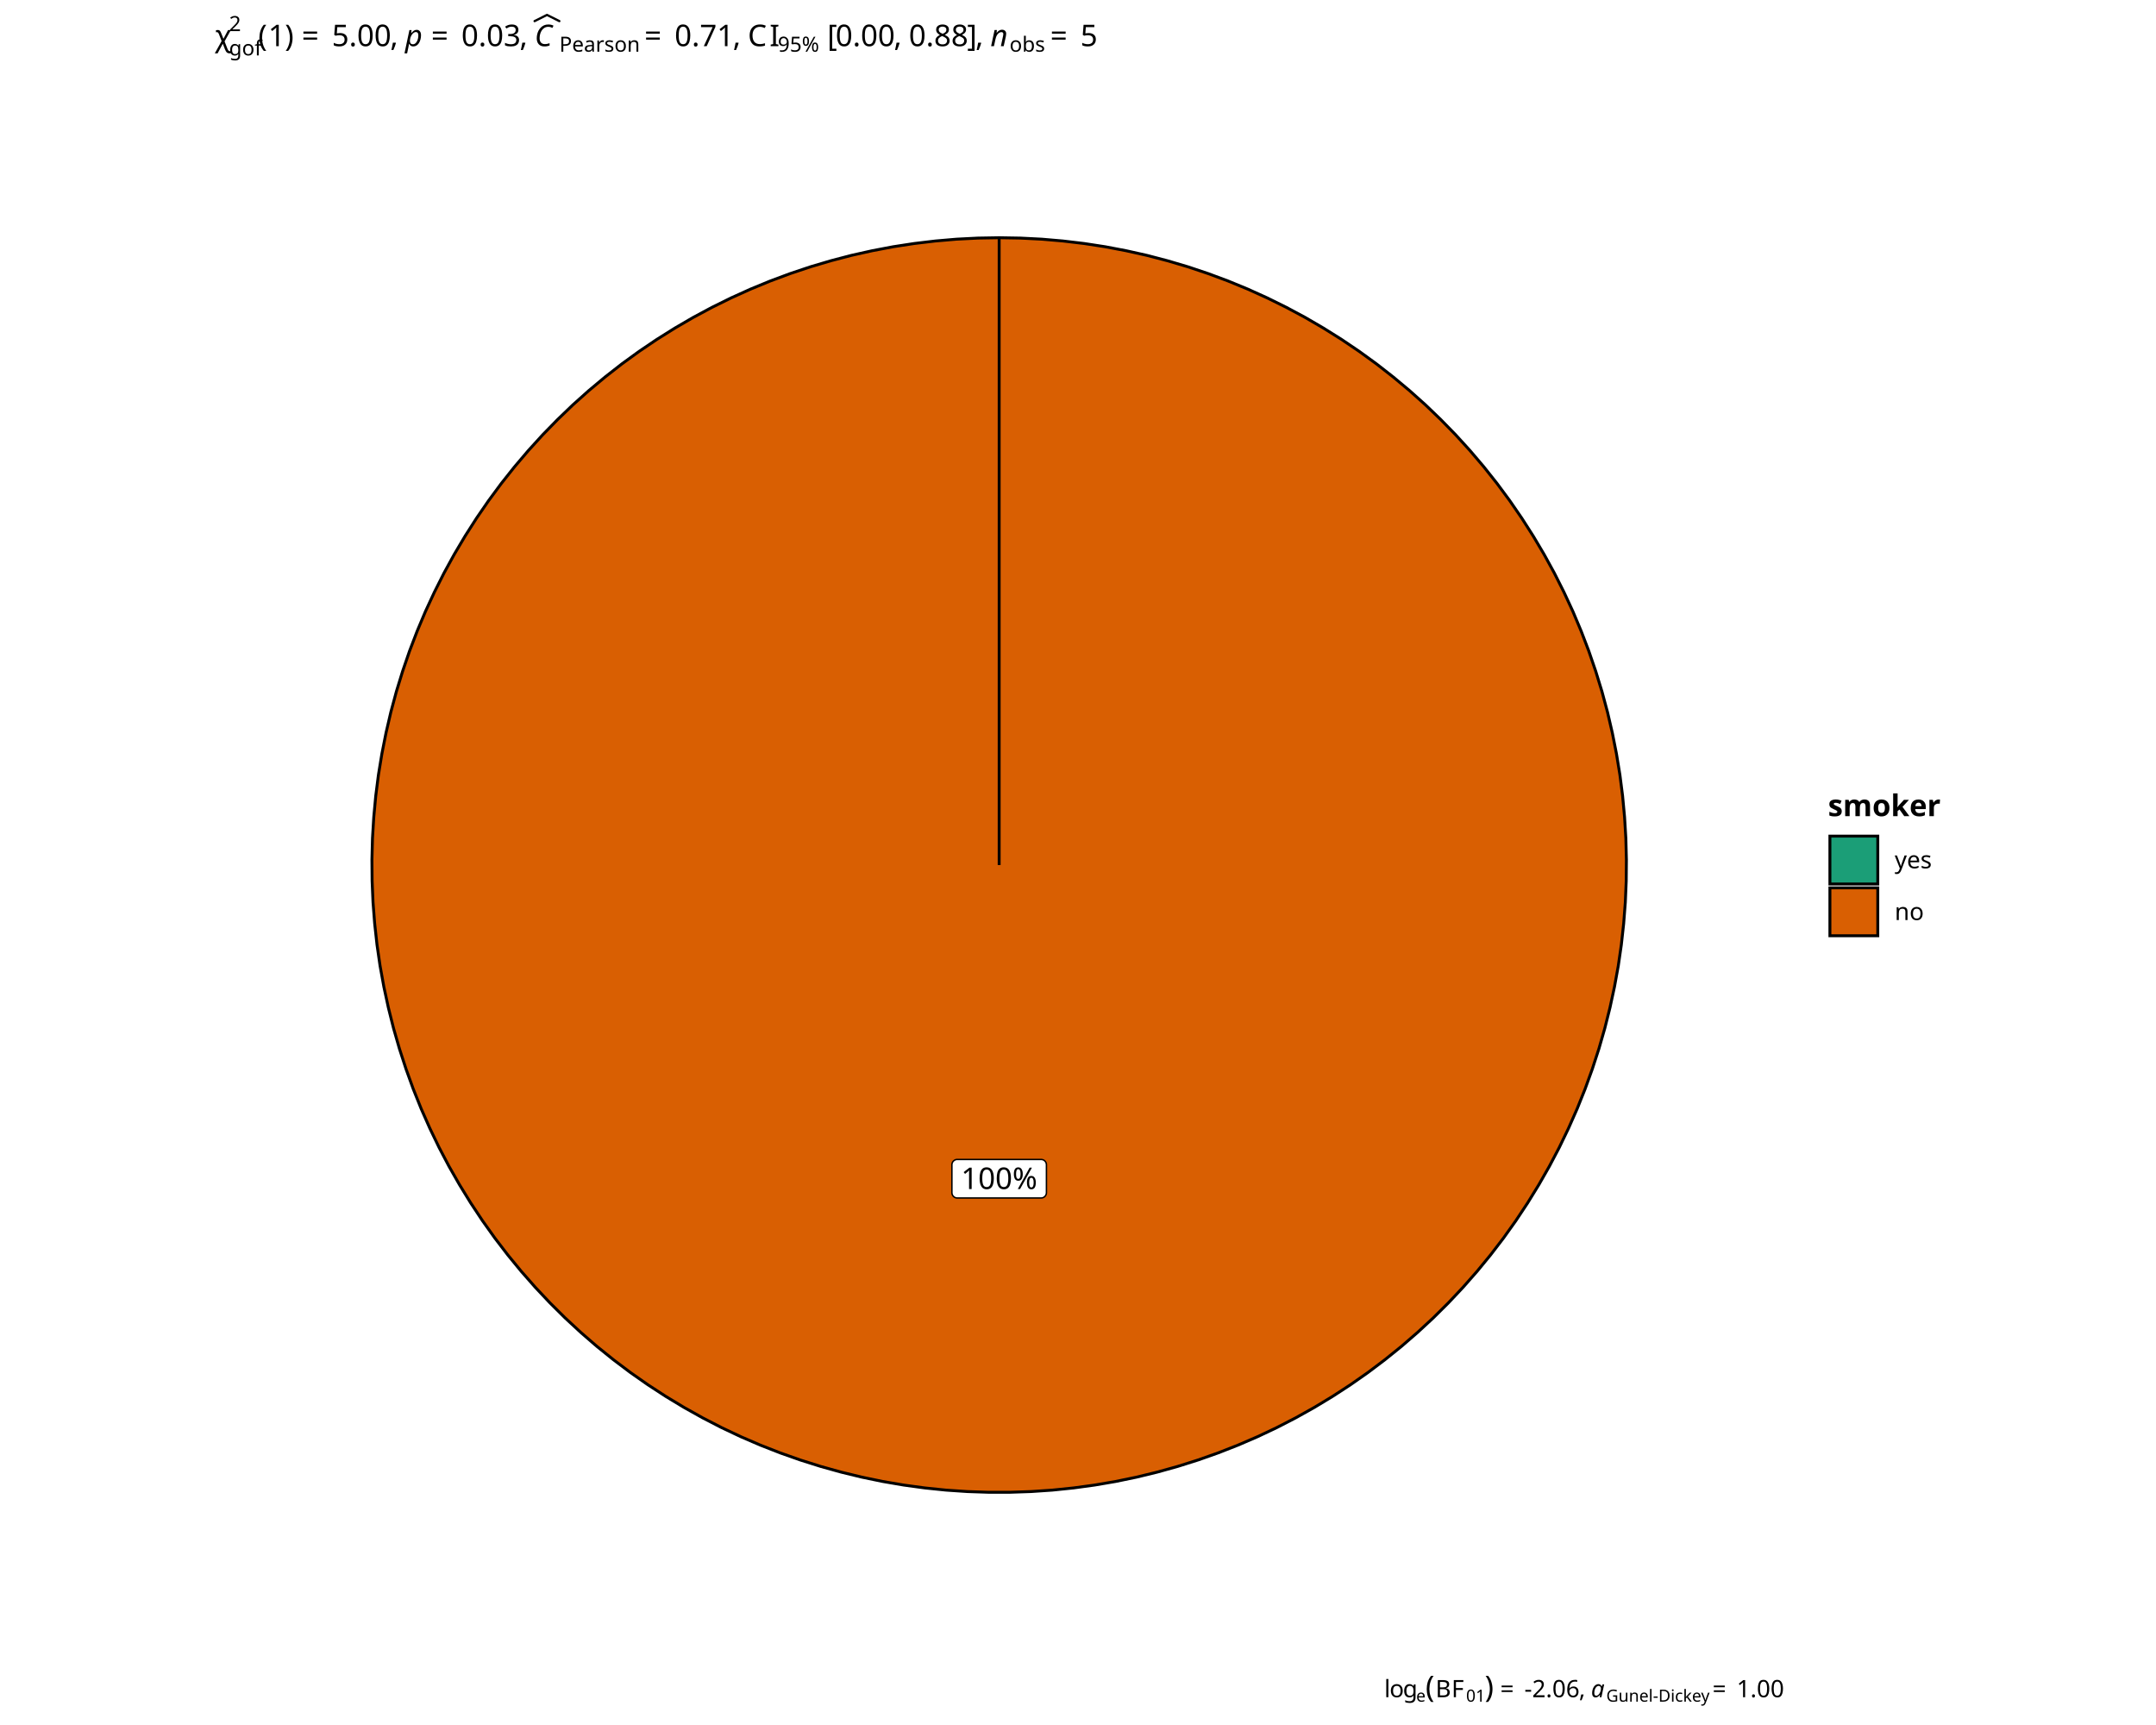
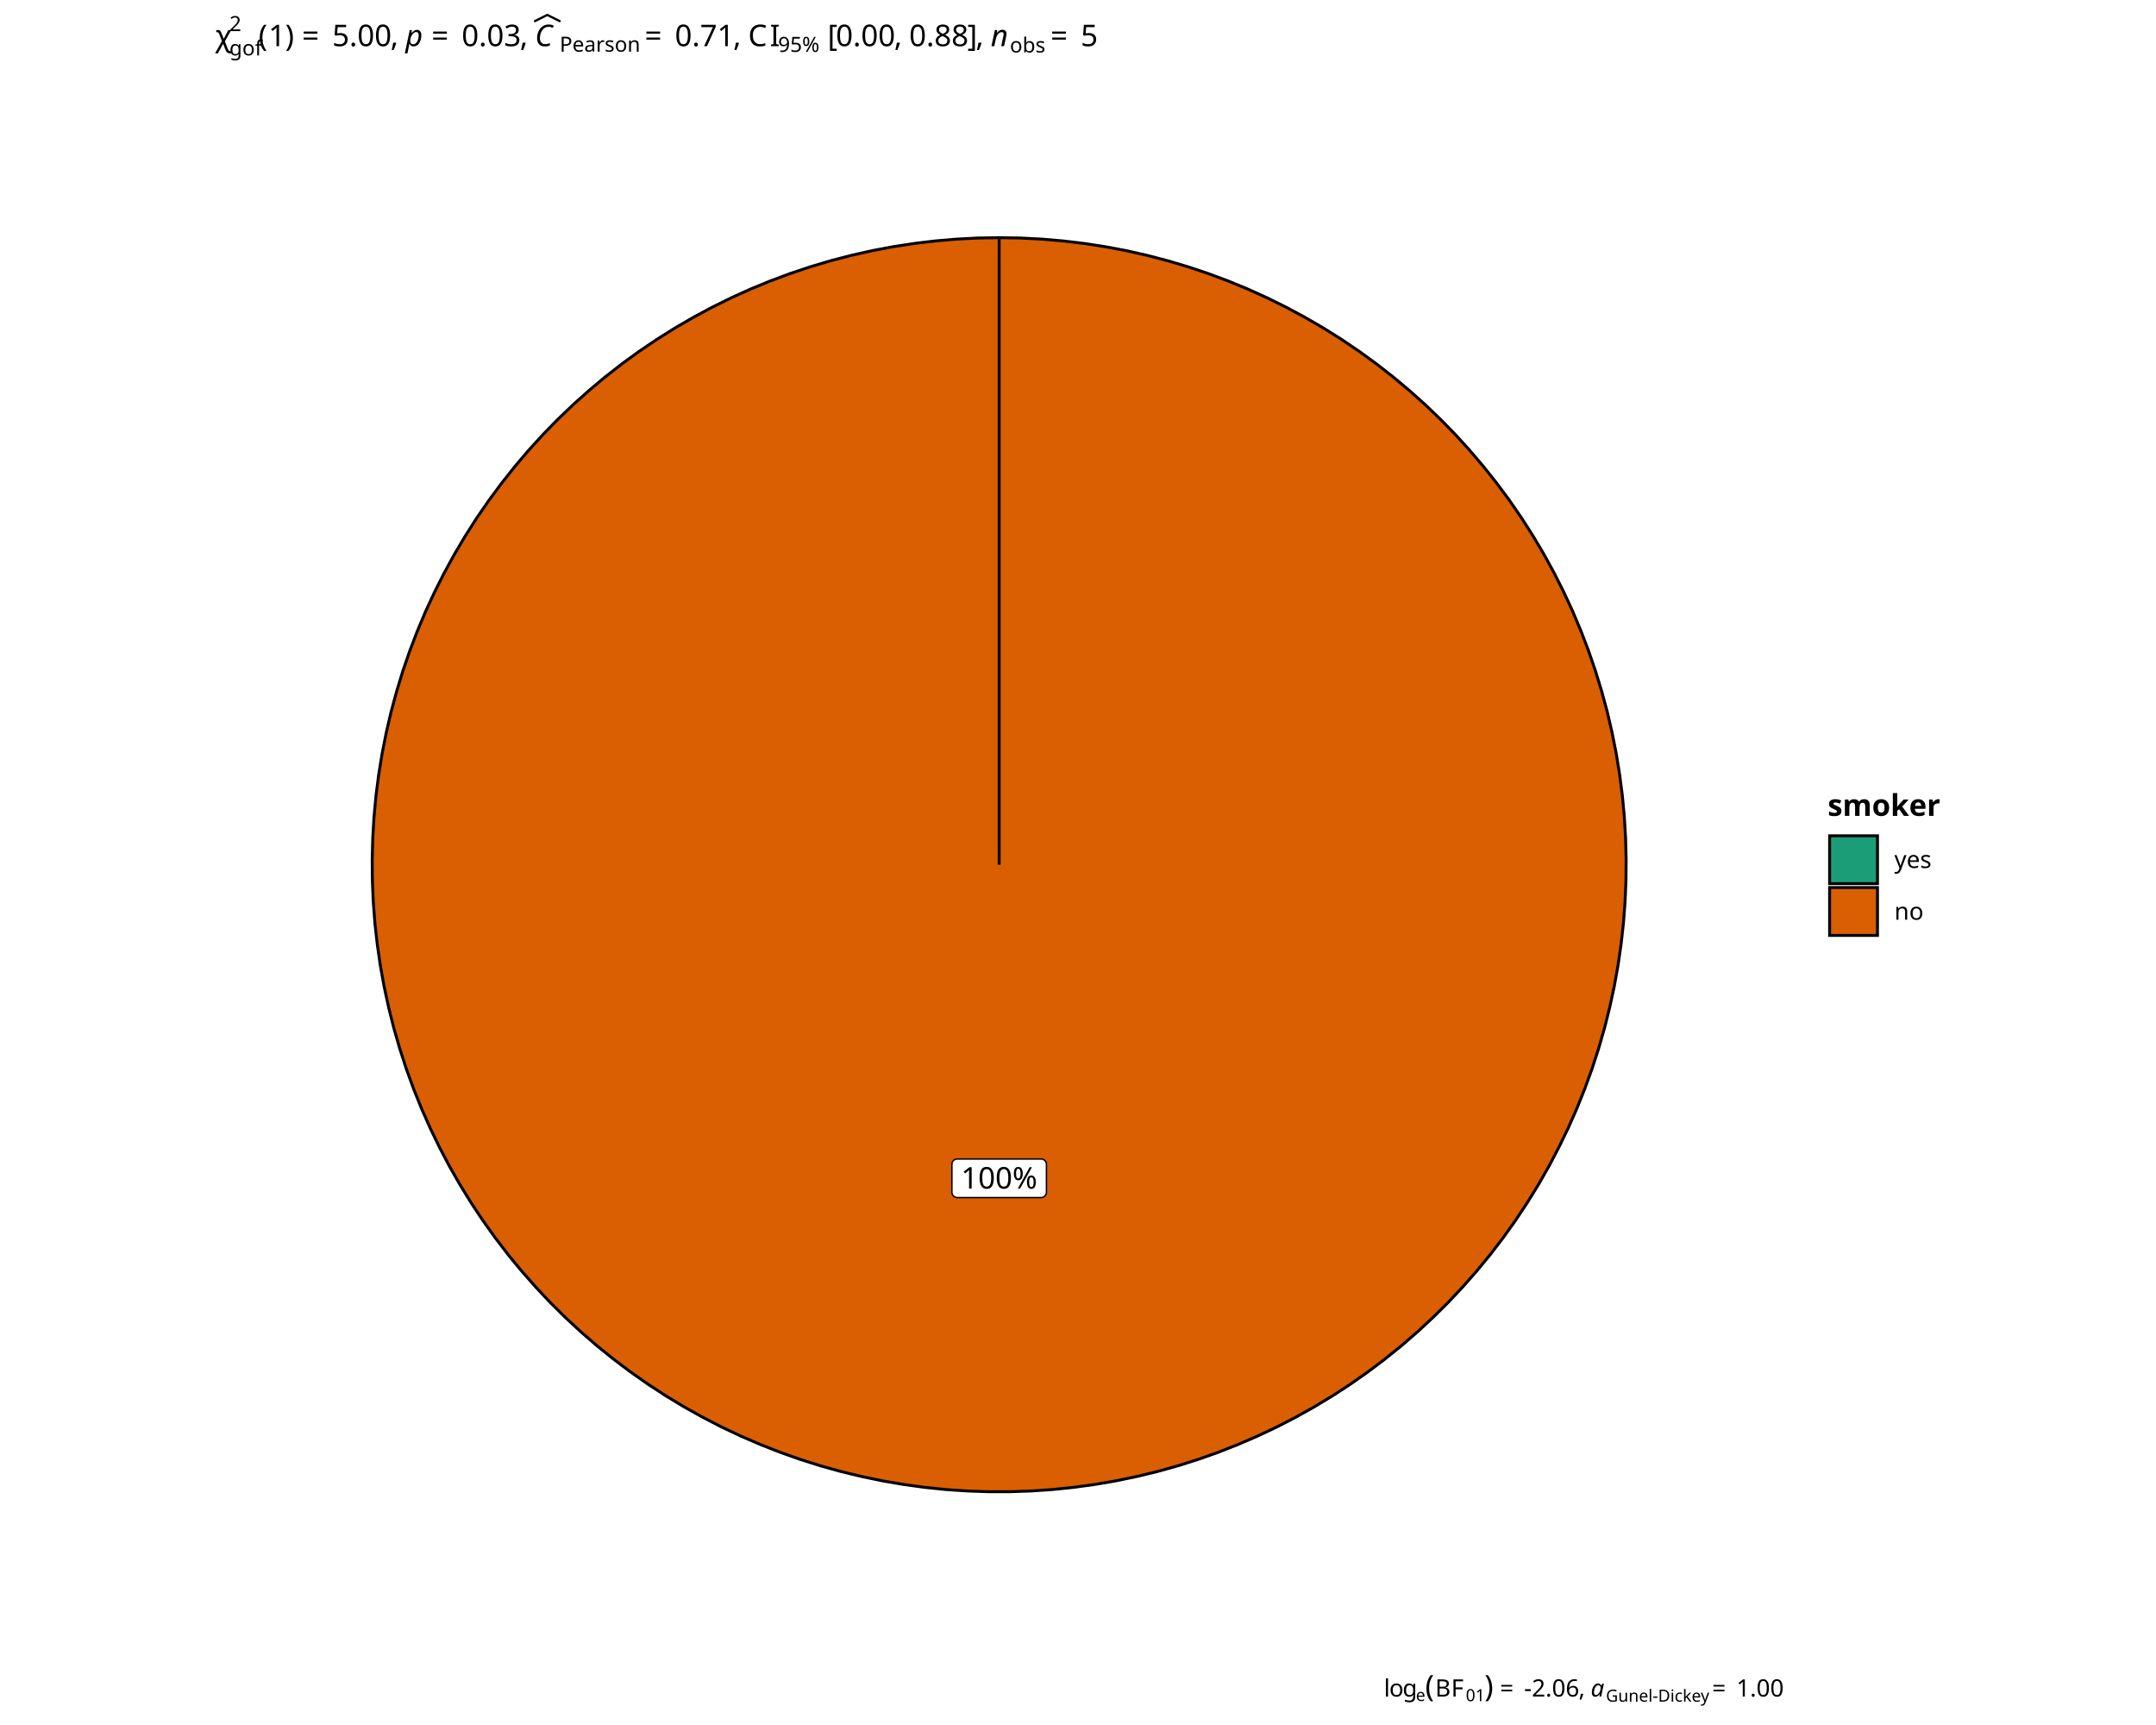
<svg xmlns="http://www.w3.org/2000/svg" class="svglite" data-engine-version="2.0" width="720.00pt" height="576.00pt" viewBox="0 0 720.00 576.00">
  <defs>
    <style type="text/css">
    .svglite line, .svglite polyline, .svglite polygon, .svglite path, .svglite rect, .svglite circle {
      fill: none;
      stroke: #000000;
      stroke-linecap: round;
      stroke-linejoin: round;
      stroke-miterlimit: 10.00;
    }
  </style>
  </defs>
  <rect width="100%" height="100%" style="stroke: none; fill: #FFFFFF;" />
  <defs>
    <clipPath id="cpMC4wMHw3MjAuMDB8MC4wMHw1NzYuMDA=">
      <rect x="0.00" y="0.00" width="720.00" height="576.00" />
    </clipPath>
  </defs>
  <g clip-path="url(#cpMC4wMHw3MjAuMDB8MC4wMHw1NzYuMDA=)">
</g>
  <defs>
-     <clipPath id="cpNjQuODZ8NjU1LjE0fDAuMDB8NTc2LjAw">
-       <rect x="64.86" y="0.00" width="590.27" height="576.00" />
+     <clipPath id="cpNjQuOTd8NjU1LjAzfDAuMDB8NTc2LjAw">
+       <rect x="64.97" y="0.00" width="590.06" height="576.00" />
    </clipPath>
  </defs>
-   <g clip-path="url(#cpNjQuODZ8NjU1LjE0fDAuMDB8NTc2LjAw)">
-     <rect x="64.86" y="0.00" width="590.27" height="576.00" style="stroke-width: 0.97; stroke: #FFFFFF; fill: #FFFFFF;" />
+   <g clip-path="url(#cpNjQuOTd8NjU1LjAzfDAuMDB8NTc2LjAw)">
+     <rect x="64.97" y="0.00" width="590.06" height="576.00" style="stroke-width: 0.97; stroke: #FFFFFF; fill: #FFFFFF;" />
  </g>
  <g clip-path="url(#cpMC4wMHw3MjAuMDB8MC4wMHw1NzYuMDA=)">
</g>
  <defs>
-     <clipPath id="cpNzEuODR8NTk1LjUxfDI3LjAxfDU1MC42OQ==">
-       <rect x="71.84" y="27.01" width="523.67" height="523.67" />
+     <clipPath id="cpNzEuOTR8NTk1LjQxfDI3LjAxfDU1MC40OA==">
+       <rect x="71.94" y="27.01" width="523.46" height="523.46" />
    </clipPath>
  </defs>
-   <g clip-path="url(#cpNzEuODR8NTk1LjUxfDI3LjAxfDU1MC42OQ==)">
-     <rect x="71.84" y="27.01" width="523.67" height="523.67" style="stroke-width: 0.97; stroke: none; fill: #FFFFFF;" />
-     <polygon points="333.67,288.85 333.67,281.63 333.67,274.40 333.67,267.18 333.67,259.96 333.67,252.74 333.67,245.51 333.67,238.29 333.67,231.07 333.67,223.84 333.67,216.62 333.67,209.40 333.67,202.17 333.67,194.95 333.67,187.73 333.67,180.50 333.67,173.28 333.67,166.06 333.67,158.84 333.67,151.61 333.67,144.39 333.67,137.17 333.67,129.94 333.67,122.72 333.67,115.50 333.67,108.27 333.67,101.05 333.67,93.83 333.67,86.60 333.67,79.38 333.67,79.38 333.67,86.60 333.67,93.83 333.67,101.05 333.67,108.27 333.67,115.50 333.67,122.72 333.67,129.94 333.67,137.17 333.67,144.39 333.67,151.61 333.67,158.84 333.67,166.06 333.67,173.28 333.67,180.50 333.67,187.73 333.67,194.95 333.67,202.17 333.67,209.40 333.67,216.62 333.67,223.84 333.67,231.07 333.67,238.29 333.67,245.51 333.67,252.74 333.67,259.96 333.67,267.18 333.67,274.40 333.67,281.63 333.67,288.85 " style="stroke-width: 0.97; stroke-linecap: butt; stroke-linejoin: miter; fill: #1B9E77;" />
-     <polygon points="333.67,288.85 333.67,281.63 333.67,274.40 333.67,267.18 333.67,259.96 333.67,252.74 333.67,245.51 333.67,238.29 333.67,231.07 333.67,223.84 333.67,216.62 333.67,209.40 333.67,202.17 333.67,194.95 333.67,187.73 333.67,180.50 333.67,173.28 333.67,166.06 333.67,158.84 333.67,151.61 333.67,144.39 333.67,137.17 333.67,129.94 333.67,122.72 333.67,115.50 333.67,108.27 333.67,101.05 333.67,93.83 333.67,86.60 333.67,79.38 326.56,79.50 319.46,79.86 312.37,80.47 305.31,81.31 298.27,82.39 291.28,83.72 284.34,85.27 277.46,87.07 270.64,89.09 263.89,91.35 257.23,93.83 250.65,96.54 244.17,99.47 237.79,102.62 231.52,105.98 225.37,109.56 219.34,113.34 213.45,117.32 207.69,121.50 202.08,125.88 196.62,130.44 191.32,135.18 186.19,140.11 181.22,145.20 176.43,150.46 171.82,155.88 167.40,161.45 163.17,167.17 159.14,173.03 155.31,179.02 151.68,185.14 148.26,191.38 145.06,197.74 142.07,204.19 139.31,210.75 136.77,217.39 134.46,224.12 132.37,230.92 130.52,237.79 128.91,244.72 127.53,251.70 126.38,258.72 125.48,265.78 124.82,272.86 124.39,279.96 124.21,287.07 124.27,294.19 124.57,301.29 125.12,308.39 125.90,315.46 126.92,322.50 128.19,329.50 129.69,336.45 131.42,343.35 133.39,350.19 135.59,356.95 138.01,363.64 140.66,370.24 143.54,376.75 146.63,383.16 149.94,389.45 153.47,395.63 157.20,401.69 161.13,407.62 165.26,413.41 169.59,419.06 174.10,424.55 178.80,429.89 183.68,435.07 188.73,440.08 193.95,444.91 199.33,449.57 204.87,454.04 210.55,458.32 216.38,462.40 222.34,466.28 228.43,469.96 234.64,473.43 240.96,476.69 247.39,479.73 253.93,482.55 260.55,485.14 267.26,487.51 274.04,489.65 280.89,491.56 287.81,493.24 294.77,494.68 301.79,495.88 308.83,496.84 315.91,497.57 323.01,498.05 330.12,498.29 337.23,498.29 344.34,498.05 351.44,497.57 358.52,496.84 365.56,495.88 372.58,494.68 379.54,493.24 386.46,491.56 393.31,489.65 400.09,487.51 406.80,485.14 413.42,482.55 419.96,479.73 426.39,476.69 432.71,473.43 438.92,469.96 445.01,466.28 450.97,462.40 456.80,458.32 462.48,454.04 468.02,449.57 473.40,444.91 478.62,440.08 483.67,435.07 488.55,429.89 493.25,424.55 497.76,419.06 502.09,413.41 506.22,407.62 510.15,401.69 513.88,395.63 517.41,389.45 520.72,383.16 523.81,376.75 526.69,370.24 529.34,363.64 531.76,356.95 533.96,350.19 535.93,343.35 537.66,336.45 539.16,329.50 540.43,322.50 541.45,315.46 542.23,308.39 542.78,301.29 543.08,294.19 543.14,287.07 542.96,279.96 542.53,272.86 541.87,265.78 540.97,258.72 539.82,251.70 538.44,244.72 536.83,237.79 534.98,230.92 532.89,224.12 530.58,217.39 528.04,210.75 525.28,204.19 522.29,197.74 519.09,191.38 515.67,185.14 512.04,179.02 508.21,173.03 504.18,167.17 499.95,161.45 495.53,155.88 490.92,150.46 486.13,145.20 481.16,140.11 476.03,135.18 470.73,130.44 465.27,125.88 459.66,121.50 453.90,117.32 448.01,113.34 441.98,109.56 435.83,105.98 429.56,102.62 423.18,99.47 416.70,96.54 410.12,93.83 403.46,91.35 396.71,89.09 389.89,87.07 383.01,85.27 376.07,83.72 369.08,82.39 362.04,81.31 354.98,80.47 347.89,79.86 340.79,79.50 333.67,79.38 333.67,86.60 333.67,93.83 333.67,101.05 333.67,108.27 333.67,115.50 333.67,122.72 333.67,129.94 333.67,137.17 333.67,144.39 333.67,151.61 333.67,158.84 333.67,166.06 333.67,173.28 333.67,180.50 333.67,187.73 333.67,194.95 333.67,202.17 333.67,209.40 333.67,216.62 333.67,223.84 333.67,231.07 333.67,238.29 333.67,245.51 333.67,252.74 333.67,259.96 333.67,267.18 333.67,274.40 333.67,281.63 333.67,288.85 " style="stroke-width: 0.97; stroke-linecap: butt; stroke-linejoin: miter; fill: #D95F02;" />
-     <polygon points="319.69,400.03 347.66,400.03 347.59,400.03 347.88,400.01 348.16,399.96 348.44,399.85 348.69,399.71 348.91,399.53 349.10,399.31 349.26,399.06 349.37,398.80 349.44,398.52 349.46,398.23 349.46,398.23 349.46,388.95 349.46,388.95 349.44,388.66 349.37,388.38 349.26,388.11 349.10,387.86 348.91,387.65 348.69,387.46 348.44,387.32 348.16,387.22 347.88,387.16 347.66,387.15 319.69,387.15 319.90,387.16 319.61,387.15 319.33,387.18 319.05,387.26 318.79,387.39 318.55,387.55 318.34,387.75 318.16,387.98 318.03,388.24 317.94,388.51 317.89,388.80 317.89,388.95 317.89,398.23 317.89,398.08 317.89,398.37 317.94,398.66 318.03,398.93 318.16,399.19 318.34,399.42 318.55,399.62 318.79,399.79 319.05,399.91 319.33,399.99 319.61,400.03 " style="stroke-width: 0.48; fill: #FFFFFF;" />
-     <text x="333.67" y="397.03" text-anchor="middle" style="font-size: 10.00px; font-family: sans;" textLength="25.58px" lengthAdjust="spacingAndGlyphs">100%</text>
+   <g clip-path="url(#cpNzEuOTR8NTk1LjQxfDI3LjAxfDU1MC40OA==)">
+     <rect x="71.94" y="27.01" width="523.46" height="523.46" style="stroke-width: 0.97; stroke: none; fill: #FFFFFF;" />
+     <polygon points="333.67,288.75 333.67,281.53 333.67,274.31 333.67,267.09 333.67,259.87 333.67,252.64 333.67,245.42 333.67,238.20 333.67,230.98 333.67,223.76 333.67,216.54 333.67,209.32 333.67,202.10 333.67,194.88 333.67,187.66 333.67,180.44 333.67,173.22 333.67,166.00 333.67,158.78 333.67,151.56 333.67,144.34 333.67,137.12 333.67,129.90 333.67,122.68 333.67,115.46 333.67,108.24 333.67,101.02 333.67,93.80 333.67,86.58 333.67,79.36 333.67,79.36 333.67,86.58 333.67,93.80 333.67,101.02 333.67,108.24 333.67,115.46 333.67,122.68 333.67,129.90 333.67,137.12 333.67,144.34 333.67,151.56 333.67,158.78 333.67,166.00 333.67,173.22 333.67,180.44 333.67,187.66 333.67,194.88 333.67,202.10 333.67,209.32 333.67,216.54 333.67,223.76 333.67,230.98 333.67,238.20 333.67,245.42 333.67,252.64 333.67,259.87 333.67,267.09 333.67,274.31 333.67,281.53 333.67,288.75 " style="stroke-width: 0.97; stroke-linecap: butt; stroke-linejoin: miter; fill: #1B9E77;" />
+     <polygon points="333.67,288.75 333.67,281.53 333.67,274.31 333.67,267.09 333.67,259.87 333.67,252.64 333.67,245.42 333.67,238.20 333.67,230.98 333.67,223.76 333.67,216.54 333.67,209.32 333.67,202.10 333.67,194.88 333.67,187.66 333.67,180.44 333.67,173.22 333.67,166.00 333.67,158.78 333.67,151.56 333.67,144.34 333.67,137.12 333.67,129.90 333.67,122.68 333.67,115.46 333.67,108.24 333.67,101.02 333.67,93.80 333.67,86.58 333.67,79.36 326.56,79.48 319.46,79.84 312.38,80.45 305.32,81.29 298.29,82.37 291.30,83.69 284.36,85.25 277.48,87.04 270.66,89.07 263.92,91.32 257.26,93.80 250.68,96.51 244.20,99.44 237.82,102.59 231.56,105.95 225.41,109.52 219.39,113.30 213.50,117.28 207.74,121.46 202.13,125.84 196.68,130.40 191.38,135.14 186.25,140.06 181.28,145.15 176.49,150.41 171.89,155.83 167.47,161.40 163.24,167.11 159.21,172.97 155.38,178.96 151.75,185.08 148.34,191.32 145.14,197.67 142.15,204.12 139.39,210.68 136.85,217.32 134.54,224.04 132.46,230.84 130.60,237.71 128.99,244.63 127.61,251.61 126.47,258.63 125.56,265.68 124.90,272.76 124.48,279.86 124.30,286.97 124.36,294.08 124.66,301.18 125.20,308.27 125.99,315.34 127.01,322.38 128.27,329.38 129.77,336.33 131.50,343.22 133.47,350.06 135.66,356.82 138.09,363.51 140.74,370.10 143.62,376.61 146.71,383.01 150.02,389.31 153.54,395.48 157.27,401.54 161.20,407.47 165.33,413.25 169.65,418.90 174.17,424.39 178.87,429.73 183.74,434.91 188.79,439.91 194.01,444.75 199.39,449.40 204.92,453.87 210.60,458.14 216.42,462.22 222.38,466.11 228.47,469.78 234.68,473.25 241.00,476.51 247.43,479.54 253.96,482.36 260.58,484.96 267.28,487.33 274.06,489.47 280.91,491.38 287.83,493.05 294.79,494.49 301.80,495.69 308.84,496.65 315.92,497.38 323.01,497.86 330.12,498.10 337.23,498.10 344.34,497.86 351.43,497.38 358.51,496.65 365.55,495.69 372.56,494.49 379.52,493.05 386.44,491.38 393.29,489.47 400.07,487.33 406.77,484.96 413.39,482.36 419.92,479.54 426.35,476.51 432.67,473.25 438.88,469.78 444.97,466.11 450.93,462.22 456.75,458.14 462.43,453.87 467.96,449.40 473.34,444.75 478.56,439.91 483.61,434.91 488.48,429.73 493.18,424.39 497.70,418.90 502.02,413.25 506.15,407.47 510.08,401.54 513.81,395.48 517.33,389.31 520.64,383.01 523.73,376.61 526.61,370.10 529.26,363.51 531.69,356.82 533.88,350.06 535.85,343.22 537.58,336.33 539.08,329.38 540.34,322.38 541.36,315.34 542.15,308.27 542.69,301.18 542.99,294.08 543.05,286.97 542.87,279.86 542.45,272.76 541.79,265.68 540.88,258.63 539.74,251.61 538.36,244.63 536.75,237.71 534.89,230.84 532.81,224.04 530.50,217.32 527.96,210.68 525.20,204.12 522.21,197.67 519.01,191.32 515.60,185.08 511.97,178.96 508.14,172.97 504.11,167.11 499.88,161.40 495.46,155.83 490.85,150.41 486.07,145.15 481.10,140.06 475.97,135.14 470.67,130.40 465.22,125.84 459.61,121.46 453.85,117.28 447.96,113.30 441.94,109.52 435.79,105.95 429.53,102.59 423.15,99.44 416.67,96.51 410.09,93.80 403.43,91.32 396.69,89.07 389.87,87.04 382.99,85.25 376.05,83.69 369.06,82.37 362.03,81.29 354.97,80.45 347.89,79.84 340.78,79.48 333.67,79.36 333.67,86.58 333.67,93.80 333.67,101.02 333.67,108.24 333.67,115.46 333.67,122.68 333.67,129.90 333.67,137.12 333.67,144.34 333.67,151.56 333.67,158.78 333.67,166.00 333.67,173.22 333.67,180.44 333.67,187.66 333.67,194.88 333.67,202.10 333.67,209.32 333.67,216.54 333.67,223.76 333.67,230.98 333.67,238.20 333.67,245.42 333.67,252.64 333.67,259.87 333.67,267.09 333.67,274.31 333.67,281.53 333.67,288.75 " style="stroke-width: 0.97; stroke-linecap: butt; stroke-linejoin: miter; fill: #D95F02;" />
+     <polygon points="319.69,399.88 347.66,399.88 347.59,399.88 347.88,399.87 348.16,399.81 348.44,399.71 348.69,399.56 348.91,399.38 349.10,399.16 349.26,398.92 349.37,398.65 349.44,398.37 349.46,398.08 349.46,398.08 349.46,388.80 349.46,388.80 349.44,388.51 349.37,388.23 349.26,387.96 349.10,387.72 348.91,387.50 348.69,387.32 348.44,387.17 348.16,387.07 347.88,387.01 347.66,387.00 319.69,387.00 319.90,387.01 319.61,387.00 319.33,387.03 319.05,387.11 318.79,387.24 318.55,387.40 318.34,387.60 318.16,387.84 318.03,388.09 317.94,388.37 317.89,388.65 317.89,388.80 317.89,398.08 317.89,397.93 317.89,398.22 317.94,398.51 318.03,398.79 318.16,399.04 318.34,399.27 318.55,399.47 318.79,399.64 319.05,399.76 319.33,399.84 319.61,399.88 " style="stroke-width: 0.48; fill: #FFFFFF;" />
+     <text x="333.67" y="396.88" text-anchor="middle" style="font-size: 10.00px; font-family: sans;" textLength="25.58px" lengthAdjust="spacingAndGlyphs">100%</text>
  </g>
  <g clip-path="url(#cpMC4wMHw3MjAuMDB8MC4wMHw1NzYuMDA=)">
-     <rect x="605.48" y="259.62" width="44.68" height="58.46" style="stroke-width: 0.97; stroke: none; fill: #FFFFFF;" />
-     <text x="610.46" y="272.52" style="font-size: 10.00px; font-weight: bold; font-family: sans;" textLength="32.80px" lengthAdjust="spacingAndGlyphs">smoker</text>
-     <rect x="610.46" y="278.54" width="17.28" height="17.28" style="stroke-width: 0.97; stroke: none; fill: #FFFFFF;" />
-     <rect x="611.10" y="279.19" width="15.99" height="15.99" style="stroke-width: 0.97; stroke-linecap: butt; stroke-linejoin: miter; fill: #1B9E77;" />
-     <rect x="610.46" y="295.82" width="17.28" height="17.28" style="stroke-width: 0.97; stroke: none; fill: #FFFFFF;" />
-     <rect x="611.10" y="296.47" width="15.99" height="15.99" style="stroke-width: 0.97; stroke-linecap: butt; stroke-linejoin: miter; fill: #D95F02;" />
-     <text x="632.72" y="289.93" style="font-size: 8.00px; font-family: sans;" textLength="12.46px" lengthAdjust="spacingAndGlyphs">yes</text>
-     <text x="632.72" y="307.21" style="font-size: 8.00px; font-family: sans;" textLength="8.90px" lengthAdjust="spacingAndGlyphs">no</text>
-     <text x="71.84" y="15.41" style="font-size: 10.00px; font-family: sans;" textLength="4.65px" lengthAdjust="spacingAndGlyphs">χ</text>
-     <text x="76.49" y="18.50" style="font-size: 7.00px; font-family: sans;" textLength="9.73px" lengthAdjust="spacingAndGlyphs">gof</text>
-     <text x="76.49" y="10.38" style="font-size: 7.00px; font-family: sans;" textLength="3.89px" lengthAdjust="spacingAndGlyphs">2</text>
-     <text x="86.22" y="15.41" style="font-size: 10.00px; font-family: sans;" textLength="3.33px" lengthAdjust="spacingAndGlyphs">(</text>
-     <text x="89.55" y="15.41" style="font-size: 10.00px; font-family: sans;" textLength="5.56px" lengthAdjust="spacingAndGlyphs">1</text>
-     <text x="95.11" y="15.41" style="font-size: 10.00px; font-family: sans;" textLength="3.33px" lengthAdjust="spacingAndGlyphs">)</text>
-     <text x="100.76" y="15.41" style="font-size: 10.00px; font-family: sans;" textLength="7.76px" lengthAdjust="spacingAndGlyphs">=</text>
-     <text x="110.83" y="15.41" style="font-size: 10.00px; font-family: sans;" textLength="19.46px" lengthAdjust="spacingAndGlyphs">5.00</text>
-     <text x="130.30" y="15.41" style="font-size: 10.00px; font-family: sans;" textLength="2.50px" lengthAdjust="spacingAndGlyphs">,</text>
-     <text x="132.80" y="15.41" style="font-size: 10.00px; font-family: sans;" textLength="2.50px" lengthAdjust="spacingAndGlyphs"> </text>
-     <text x="135.30" y="15.41" style="font-size: 10.00px; font-style: italic; font-family: sans;" textLength="5.56px" lengthAdjust="spacingAndGlyphs">p</text>
-     <text x="143.99" y="15.41" style="font-size: 10.00px; font-family: sans;" textLength="7.76px" lengthAdjust="spacingAndGlyphs">=</text>
-     <text x="154.07" y="15.41" style="font-size: 10.00px; font-family: sans;" textLength="19.46px" lengthAdjust="spacingAndGlyphs">0.03</text>
-     <text x="173.53" y="15.41" style="font-size: 10.00px; font-family: sans;" textLength="2.50px" lengthAdjust="spacingAndGlyphs">,</text>
-     <text x="176.03" y="15.41" style="font-size: 10.00px; font-family: sans;" textLength="2.50px" lengthAdjust="spacingAndGlyphs"> </text>
-     <text x="178.53" y="15.41" style="font-size: 10.00px; font-style: italic; font-family: sans;" textLength="7.22px" lengthAdjust="spacingAndGlyphs">C</text>
-     <polyline points="178.53,7.05 182.67,4.98 186.80,7.05 " style="stroke-width: 0.75;" />
-     <text x="186.80" y="17.26" style="font-size: 7.00px; font-family: sans;" textLength="26.08px" lengthAdjust="spacingAndGlyphs">Pearson</text>
-     <text x="215.20" y="15.41" style="font-size: 10.00px; font-family: sans;" textLength="7.76px" lengthAdjust="spacingAndGlyphs">=</text>
-     <text x="225.28" y="15.41" style="font-size: 10.00px; font-family: sans;" textLength="19.46px" lengthAdjust="spacingAndGlyphs">0.71</text>
-     <text x="244.74" y="15.41" style="font-size: 10.00px; font-family: sans;" textLength="2.50px" lengthAdjust="spacingAndGlyphs">,</text>
-     <text x="247.24" y="15.41" style="font-size: 10.00px; font-family: sans;" textLength="2.50px" lengthAdjust="spacingAndGlyphs"> </text>
-     <text x="249.74" y="15.41" style="font-size: 10.00px; font-family: sans;" textLength="7.22px" lengthAdjust="spacingAndGlyphs">C</text>
-     <text x="256.97" y="15.41" style="font-size: 10.00px; font-family: sans;" textLength="2.78px" lengthAdjust="spacingAndGlyphs">I</text>
-     <text x="259.75" y="17.26" style="font-size: 7.00px; font-family: sans;" textLength="14.01px" lengthAdjust="spacingAndGlyphs">95%</text>
-     <text x="273.76" y="15.41" style="font-size: 10.00px; font-family: sans;" textLength="2.50px" lengthAdjust="spacingAndGlyphs"> </text>
-     <text x="276.26" y="15.41" style="font-size: 10.00px; font-family: sans;" textLength="2.78px" lengthAdjust="spacingAndGlyphs">[</text>
-     <text x="279.04" y="15.41" style="font-size: 10.00px; font-family: sans;" textLength="19.46px" lengthAdjust="spacingAndGlyphs">0.00</text>
-     <text x="298.50" y="15.41" style="font-size: 10.00px; font-family: sans;" textLength="2.50px" lengthAdjust="spacingAndGlyphs">,</text>
-     <text x="301.00" y="15.41" style="font-size: 10.00px; font-family: sans;" textLength="2.50px" lengthAdjust="spacingAndGlyphs"> </text>
-     <text x="303.51" y="15.41" style="font-size: 10.00px; font-family: sans;" textLength="19.46px" lengthAdjust="spacingAndGlyphs">0.88</text>
-     <text x="322.97" y="15.41" style="font-size: 10.00px; font-family: sans;" textLength="2.78px" lengthAdjust="spacingAndGlyphs">]</text>
-     <text x="325.75" y="15.41" style="font-size: 10.00px; font-family: sans;" textLength="2.50px" lengthAdjust="spacingAndGlyphs">,</text>
-     <text x="328.25" y="15.41" style="font-size: 10.00px; font-family: sans;" textLength="2.50px" lengthAdjust="spacingAndGlyphs"> </text>
-     <text x="330.75" y="15.41" style="font-size: 10.00px; font-style: italic; font-family: sans;" textLength="5.56px" lengthAdjust="spacingAndGlyphs">n</text>
-     <text x="337.12" y="17.26" style="font-size: 7.00px; font-family: sans;" textLength="11.29px" lengthAdjust="spacingAndGlyphs">obs</text>
-     <text x="350.73" y="15.41" style="font-size: 10.00px; font-family: sans;" textLength="7.76px" lengthAdjust="spacingAndGlyphs">=</text>
-     <text x="360.80" y="15.41" style="font-size: 10.00px; font-family: sans;" textLength="5.56px" lengthAdjust="spacingAndGlyphs">5</text>
-     <text x="462.26" y="566.72" style="font-size: 8.00px; font-family: sans;" textLength="1.78px" lengthAdjust="spacingAndGlyphs">l</text>
-     <text x="464.04" y="566.72" style="font-size: 8.00px; font-family: sans;" textLength="4.45px" lengthAdjust="spacingAndGlyphs">o</text>
-     <text x="468.49" y="566.72" style="font-size: 8.00px; font-family: sans;" textLength="4.45px" lengthAdjust="spacingAndGlyphs">g</text>
-     <text x="472.93" y="568.20" style="font-size: 5.60px; font-family: sans;" textLength="3.11px" lengthAdjust="spacingAndGlyphs">e</text>
-     <text x="476.05" y="566.72" style="font-size: 10.00px; font-family: sans;" textLength="3.33px" lengthAdjust="spacingAndGlyphs">(</text>
-     <text x="479.38" y="566.72" style="font-size: 8.00px; font-family: sans;" textLength="5.34px" lengthAdjust="spacingAndGlyphs">B</text>
-     <text x="484.72" y="566.72" style="font-size: 8.00px; font-family: sans;" textLength="4.89px" lengthAdjust="spacingAndGlyphs">F</text>
-     <text x="489.60" y="568.20" style="font-size: 5.60px; font-family: sans;" textLength="6.23px" lengthAdjust="spacingAndGlyphs">01</text>
-     <text x="495.83" y="566.72" style="font-size: 10.00px; font-family: sans;" textLength="3.32px" lengthAdjust="spacingAndGlyphs">)</text>
-     <text x="501.01" y="566.72" style="font-size: 8.00px; font-family: sans;" textLength="6.21px" lengthAdjust="spacingAndGlyphs">=</text>
-     <text x="509.07" y="566.72" style="font-size: 8.00px; font-family: sans;" textLength="18.24px" lengthAdjust="spacingAndGlyphs">-2.06</text>
-     <text x="527.31" y="566.72" style="font-size: 8.00px; font-family: sans;" textLength="2.00px" lengthAdjust="spacingAndGlyphs">,</text>
-     <text x="529.31" y="566.72" style="font-size: 8.00px; font-family: sans;" textLength="2.00px" lengthAdjust="spacingAndGlyphs"> </text>
-     <text x="531.31" y="566.72" style="font-size: 8.00px; font-style: italic; font-family: sans;" textLength="4.45px" lengthAdjust="spacingAndGlyphs">a</text>
-     <text x="536.41" y="568.20" style="font-size: 5.60px; font-family: sans;" textLength="33.62px" lengthAdjust="spacingAndGlyphs">Gunel-Dickey</text>
-     <text x="571.88" y="566.72" style="font-size: 8.00px; font-family: sans;" textLength="6.21px" lengthAdjust="spacingAndGlyphs">=</text>
-     <text x="579.94" y="566.72" style="font-size: 8.00px; font-family: sans;" textLength="15.57px" lengthAdjust="spacingAndGlyphs">1.00</text>
+     <rect x="605.37" y="259.51" width="44.68" height="58.46" style="stroke-width: 0.97; stroke: none; fill: #FFFFFF;" />
+     <text x="610.35" y="272.42" style="font-size: 10.00px; font-weight: bold; font-family: sans;" textLength="32.80px" lengthAdjust="spacingAndGlyphs">smoker</text>
+     <rect x="610.35" y="278.44" width="17.28" height="17.28" style="stroke-width: 0.97; stroke: none; fill: #FFFFFF;" />
+     <rect x="611.00" y="279.08" width="15.99" height="15.99" style="stroke-width: 0.97; stroke-linecap: butt; stroke-linejoin: miter; fill: #1B9E77;" />
+     <rect x="610.35" y="295.72" width="17.28" height="17.28" style="stroke-width: 0.97; stroke: none; fill: #FFFFFF;" />
+     <rect x="611.00" y="296.36" width="15.99" height="15.99" style="stroke-width: 0.97; stroke-linecap: butt; stroke-linejoin: miter; fill: #D95F02;" />
+     <text x="632.61" y="289.83" style="font-size: 8.00px; font-family: sans;" textLength="12.46px" lengthAdjust="spacingAndGlyphs">yes</text>
+     <text x="632.61" y="307.11" style="font-size: 8.00px; font-family: sans;" textLength="8.90px" lengthAdjust="spacingAndGlyphs">no</text>
+     <text x="71.94" y="15.41" style="font-size: 10.00px; font-family: sans;" textLength="4.65px" lengthAdjust="spacingAndGlyphs">χ</text>
+     <text x="76.59" y="18.50" style="font-size: 7.00px; font-family: sans;" textLength="9.73px" lengthAdjust="spacingAndGlyphs">gof</text>
+     <text x="76.59" y="10.38" style="font-size: 7.00px; font-family: sans;" textLength="3.89px" lengthAdjust="spacingAndGlyphs">2</text>
+     <text x="86.32" y="15.41" style="font-size: 10.00px; font-family: sans;" textLength="3.33px" lengthAdjust="spacingAndGlyphs">(</text>
+     <text x="89.65" y="15.41" style="font-size: 10.00px; font-family: sans;" textLength="5.56px" lengthAdjust="spacingAndGlyphs">1</text>
+     <text x="95.22" y="15.41" style="font-size: 10.00px; font-family: sans;" textLength="3.33px" lengthAdjust="spacingAndGlyphs">)</text>
+     <text x="100.86" y="15.41" style="font-size: 10.00px; font-family: sans;" textLength="7.76px" lengthAdjust="spacingAndGlyphs">=</text>
+     <text x="110.94" y="15.41" style="font-size: 10.00px; font-family: sans;" textLength="19.46px" lengthAdjust="spacingAndGlyphs">5.00</text>
+     <text x="130.40" y="15.41" style="font-size: 10.00px; font-family: sans;" textLength="2.50px" lengthAdjust="spacingAndGlyphs">,</text>
+     <text x="132.91" y="15.41" style="font-size: 10.00px; font-family: sans;" textLength="2.50px" lengthAdjust="spacingAndGlyphs"> </text>
+     <text x="135.41" y="15.41" style="font-size: 10.00px; font-style: italic; font-family: sans;" textLength="5.56px" lengthAdjust="spacingAndGlyphs">p</text>
+     <text x="144.09" y="15.41" style="font-size: 10.00px; font-family: sans;" textLength="7.76px" lengthAdjust="spacingAndGlyphs">=</text>
+     <text x="154.17" y="15.41" style="font-size: 10.00px; font-family: sans;" textLength="19.46px" lengthAdjust="spacingAndGlyphs">0.03</text>
+     <text x="173.63" y="15.41" style="font-size: 10.00px; font-family: sans;" textLength="2.50px" lengthAdjust="spacingAndGlyphs">,</text>
+     <text x="176.14" y="15.41" style="font-size: 10.00px; font-family: sans;" textLength="2.50px" lengthAdjust="spacingAndGlyphs"> </text>
+     <text x="178.64" y="15.41" style="font-size: 10.00px; font-style: italic; font-family: sans;" textLength="7.22px" lengthAdjust="spacingAndGlyphs">C</text>
+     <polyline points="178.64,7.05 182.77,4.98 186.91,7.05 " style="stroke-width: 0.75;" />
+     <text x="186.91" y="17.26" style="font-size: 7.00px; font-family: sans;" textLength="26.08px" lengthAdjust="spacingAndGlyphs">Pearson</text>
+     <text x="215.30" y="15.41" style="font-size: 10.00px; font-family: sans;" textLength="7.76px" lengthAdjust="spacingAndGlyphs">=</text>
+     <text x="225.38" y="15.41" style="font-size: 10.00px; font-family: sans;" textLength="19.46px" lengthAdjust="spacingAndGlyphs">0.71</text>
+     <text x="244.85" y="15.41" style="font-size: 10.00px; font-family: sans;" textLength="2.50px" lengthAdjust="spacingAndGlyphs">,</text>
+     <text x="247.35" y="15.41" style="font-size: 10.00px; font-family: sans;" textLength="2.50px" lengthAdjust="spacingAndGlyphs"> </text>
+     <text x="249.85" y="15.41" style="font-size: 10.00px; font-family: sans;" textLength="7.22px" lengthAdjust="spacingAndGlyphs">C</text>
+     <text x="257.07" y="15.41" style="font-size: 10.00px; font-family: sans;" textLength="2.78px" lengthAdjust="spacingAndGlyphs">I</text>
+     <text x="259.85" y="17.33" style="font-size: 7.00px; font-family: sans;" textLength="14.01px" lengthAdjust="spacingAndGlyphs">95%</text>
+     <text x="273.86" y="15.41" style="font-size: 10.00px; font-family: sans;" textLength="2.50px" lengthAdjust="spacingAndGlyphs"> </text>
+     <text x="276.37" y="15.41" style="font-size: 10.00px; font-family: sans;" textLength="2.78px" lengthAdjust="spacingAndGlyphs">[</text>
+     <text x="279.14" y="15.41" style="font-size: 10.00px; font-family: sans;" textLength="19.46px" lengthAdjust="spacingAndGlyphs">0.00</text>
+     <text x="298.61" y="15.41" style="font-size: 10.00px; font-family: sans;" textLength="2.50px" lengthAdjust="spacingAndGlyphs">,</text>
+     <text x="301.11" y="15.41" style="font-size: 10.00px; font-family: sans;" textLength="2.50px" lengthAdjust="spacingAndGlyphs"> </text>
+     <text x="303.61" y="15.41" style="font-size: 10.00px; font-family: sans;" textLength="19.46px" lengthAdjust="spacingAndGlyphs">0.88</text>
+     <text x="323.08" y="15.41" style="font-size: 10.00px; font-family: sans;" textLength="2.78px" lengthAdjust="spacingAndGlyphs">]</text>
+     <text x="325.85" y="15.41" style="font-size: 10.00px; font-family: sans;" textLength="2.50px" lengthAdjust="spacingAndGlyphs">,</text>
+     <text x="328.36" y="15.41" style="font-size: 10.00px; font-family: sans;" textLength="2.50px" lengthAdjust="spacingAndGlyphs"> </text>
+     <text x="330.86" y="15.41" style="font-size: 10.00px; font-style: italic; font-family: sans;" textLength="5.56px" lengthAdjust="spacingAndGlyphs">n</text>
+     <text x="337.23" y="17.52" style="font-size: 7.00px; font-family: sans;" textLength="11.29px" lengthAdjust="spacingAndGlyphs">obs</text>
+     <text x="350.83" y="15.41" style="font-size: 10.00px; font-family: sans;" textLength="7.76px" lengthAdjust="spacingAndGlyphs">=</text>
+     <text x="360.91" y="15.41" style="font-size: 10.00px; font-family: sans;" textLength="5.56px" lengthAdjust="spacingAndGlyphs">5</text>
+     <text x="462.15" y="566.50" style="font-size: 8.00px; font-family: sans;" textLength="1.78px" lengthAdjust="spacingAndGlyphs">l</text>
+     <text x="463.93" y="566.50" style="font-size: 8.00px; font-family: sans;" textLength="4.45px" lengthAdjust="spacingAndGlyphs">o</text>
+     <text x="468.38" y="566.50" style="font-size: 8.00px; font-family: sans;" textLength="4.45px" lengthAdjust="spacingAndGlyphs">g</text>
+     <text x="472.83" y="567.98" style="font-size: 5.60px; font-family: sans;" textLength="3.11px" lengthAdjust="spacingAndGlyphs">e</text>
+     <text x="475.94" y="566.50" style="font-size: 10.00px; font-family: sans;" textLength="3.33px" lengthAdjust="spacingAndGlyphs">(</text>
+     <text x="479.27" y="566.50" style="font-size: 8.00px; font-family: sans;" textLength="5.34px" lengthAdjust="spacingAndGlyphs">B</text>
+     <text x="484.61" y="566.50" style="font-size: 8.00px; font-family: sans;" textLength="4.89px" lengthAdjust="spacingAndGlyphs">F</text>
+     <text x="489.50" y="568.05" style="font-size: 5.60px; font-family: sans;" textLength="6.23px" lengthAdjust="spacingAndGlyphs">01</text>
+     <text x="495.73" y="566.50" style="font-size: 10.00px; font-family: sans;" textLength="3.32px" lengthAdjust="spacingAndGlyphs">)</text>
+     <text x="500.90" y="566.50" style="font-size: 8.00px; font-family: sans;" textLength="6.21px" lengthAdjust="spacingAndGlyphs">=</text>
+     <text x="508.97" y="566.50" style="font-size: 8.00px; font-family: sans;" textLength="18.24px" lengthAdjust="spacingAndGlyphs">-2.06</text>
+     <text x="527.20" y="566.50" style="font-size: 8.00px; font-family: sans;" textLength="2.00px" lengthAdjust="spacingAndGlyphs">,</text>
+     <text x="529.20" y="566.50" style="font-size: 8.00px; font-family: sans;" textLength="2.00px" lengthAdjust="spacingAndGlyphs"> </text>
+     <text x="531.21" y="566.50" style="font-size: 8.00px; font-style: italic; font-family: sans;" textLength="4.45px" lengthAdjust="spacingAndGlyphs">a</text>
+     <text x="536.30" y="568.20" style="font-size: 5.60px; font-family: sans;" textLength="33.62px" lengthAdjust="spacingAndGlyphs">Gunel-Dickey</text>
+     <text x="571.77" y="566.50" style="font-size: 8.00px; font-family: sans;" textLength="6.21px" lengthAdjust="spacingAndGlyphs">=</text>
+     <text x="579.84" y="566.50" style="font-size: 8.00px; font-family: sans;" textLength="15.57px" lengthAdjust="spacingAndGlyphs">1.00</text>
  </g>
</svg>
